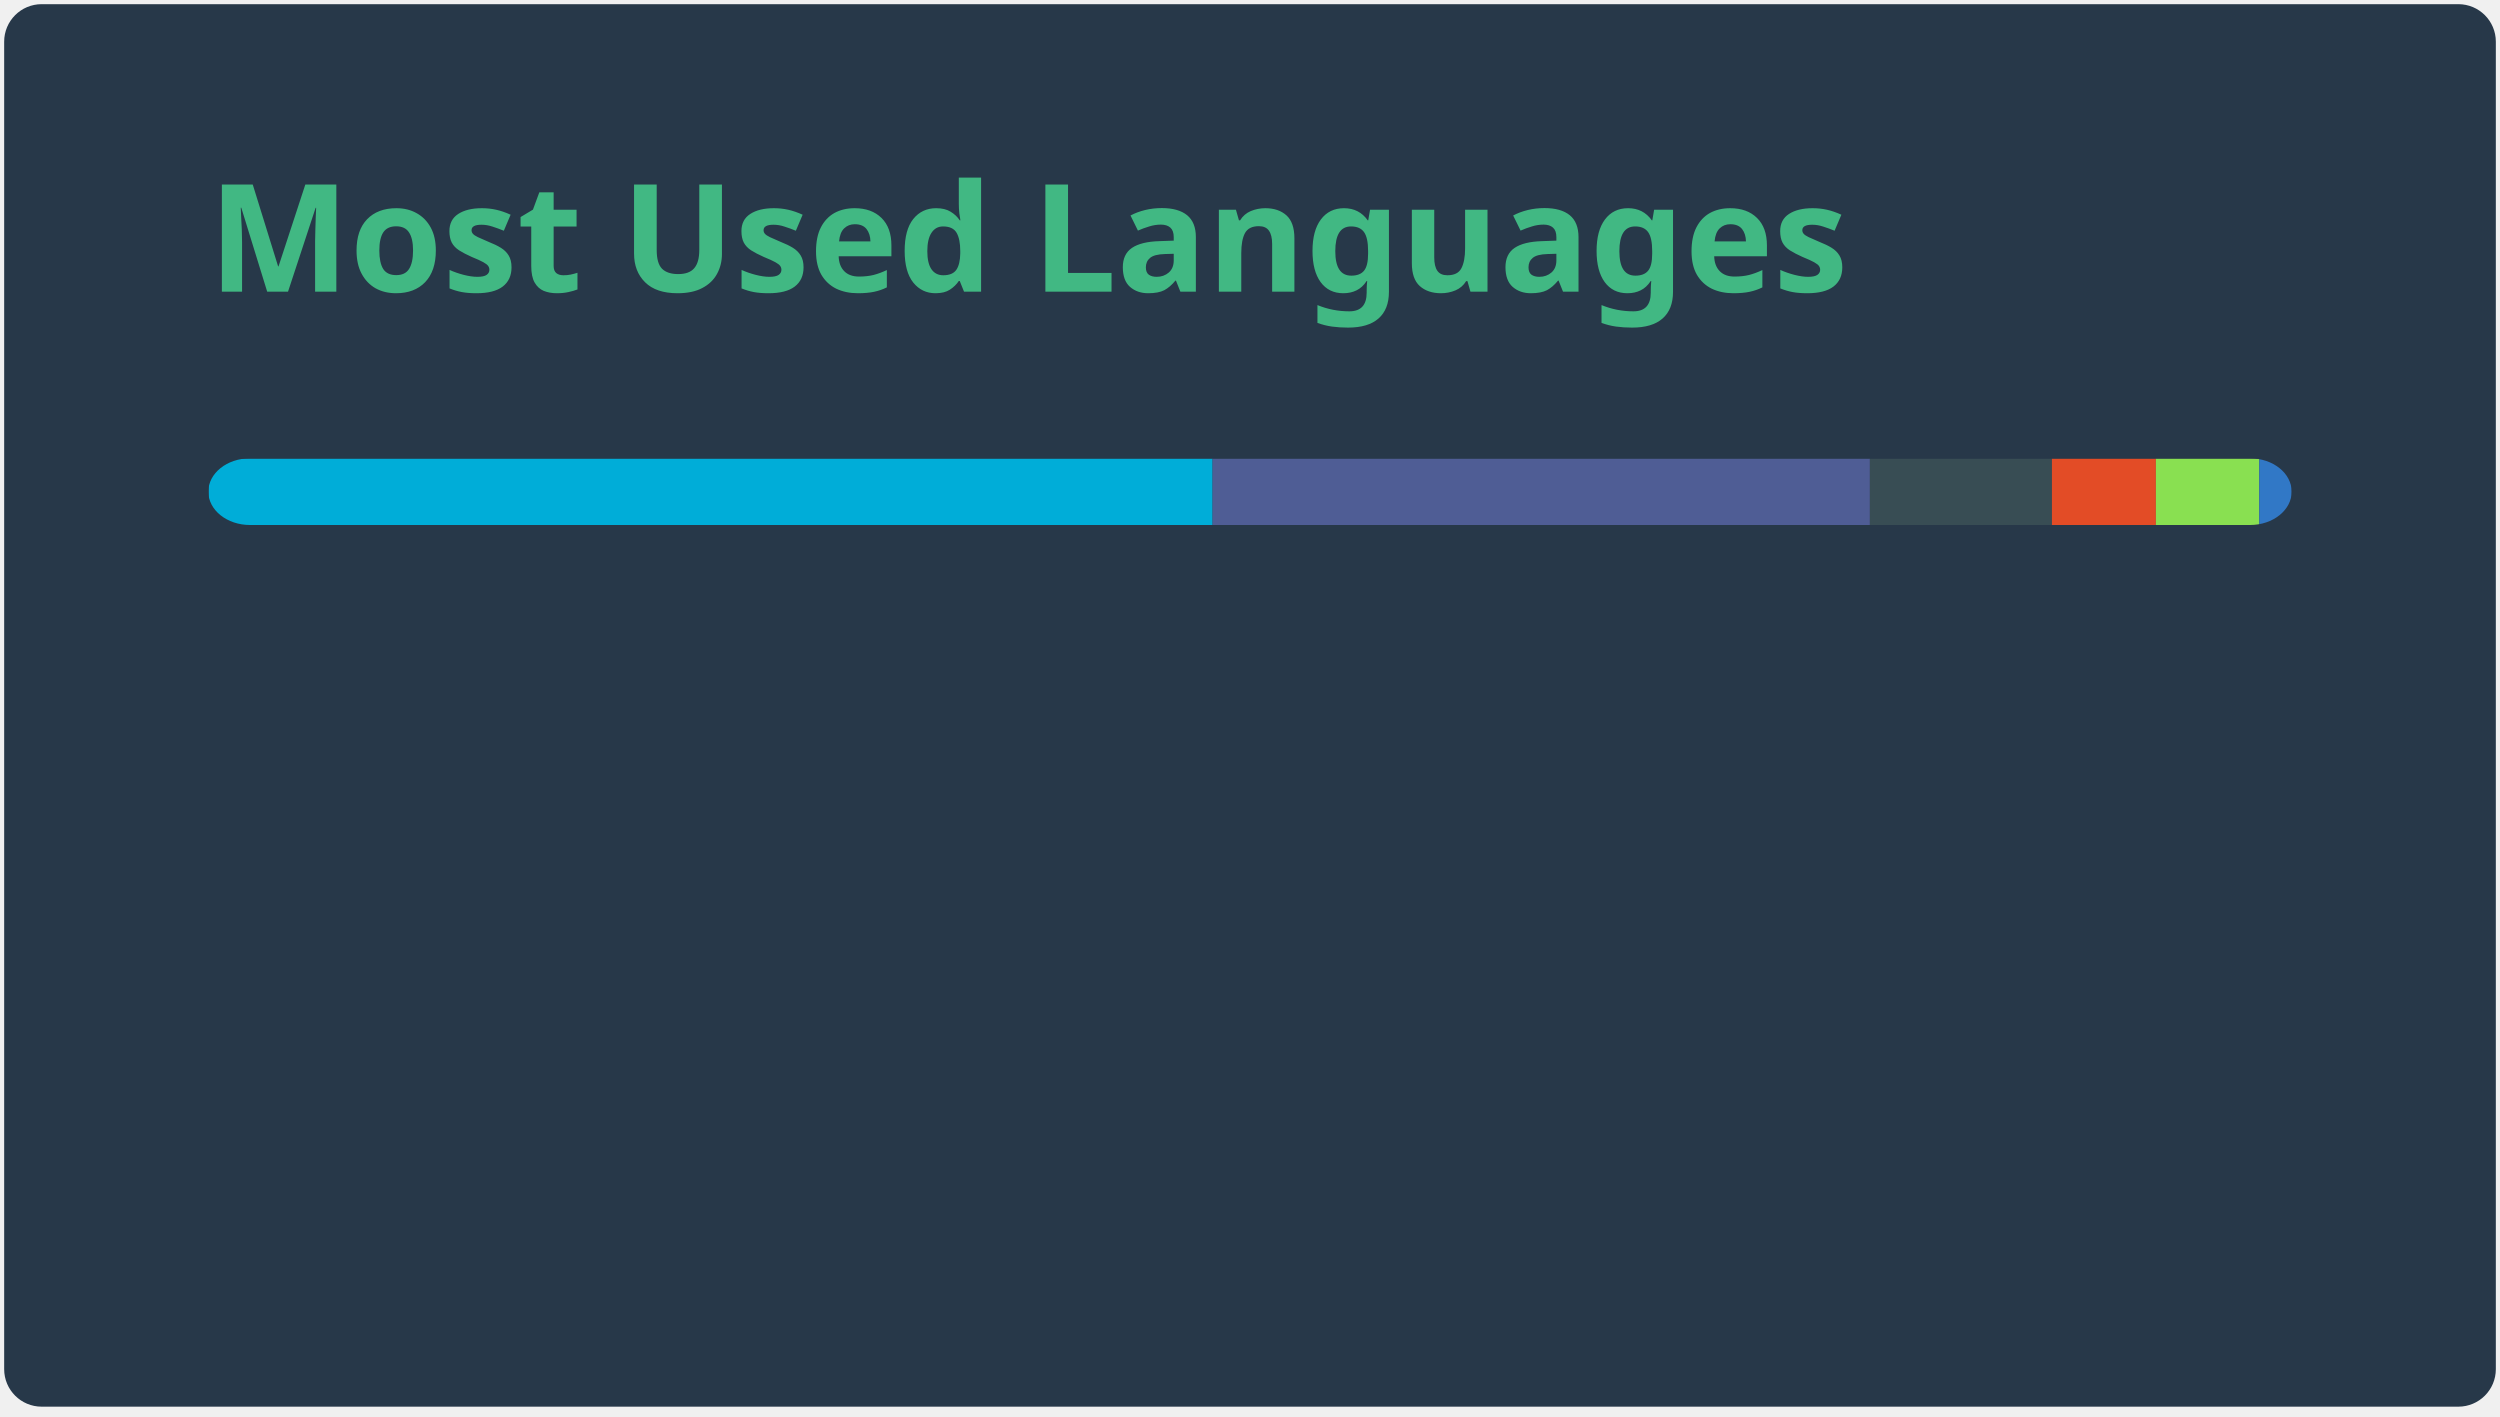
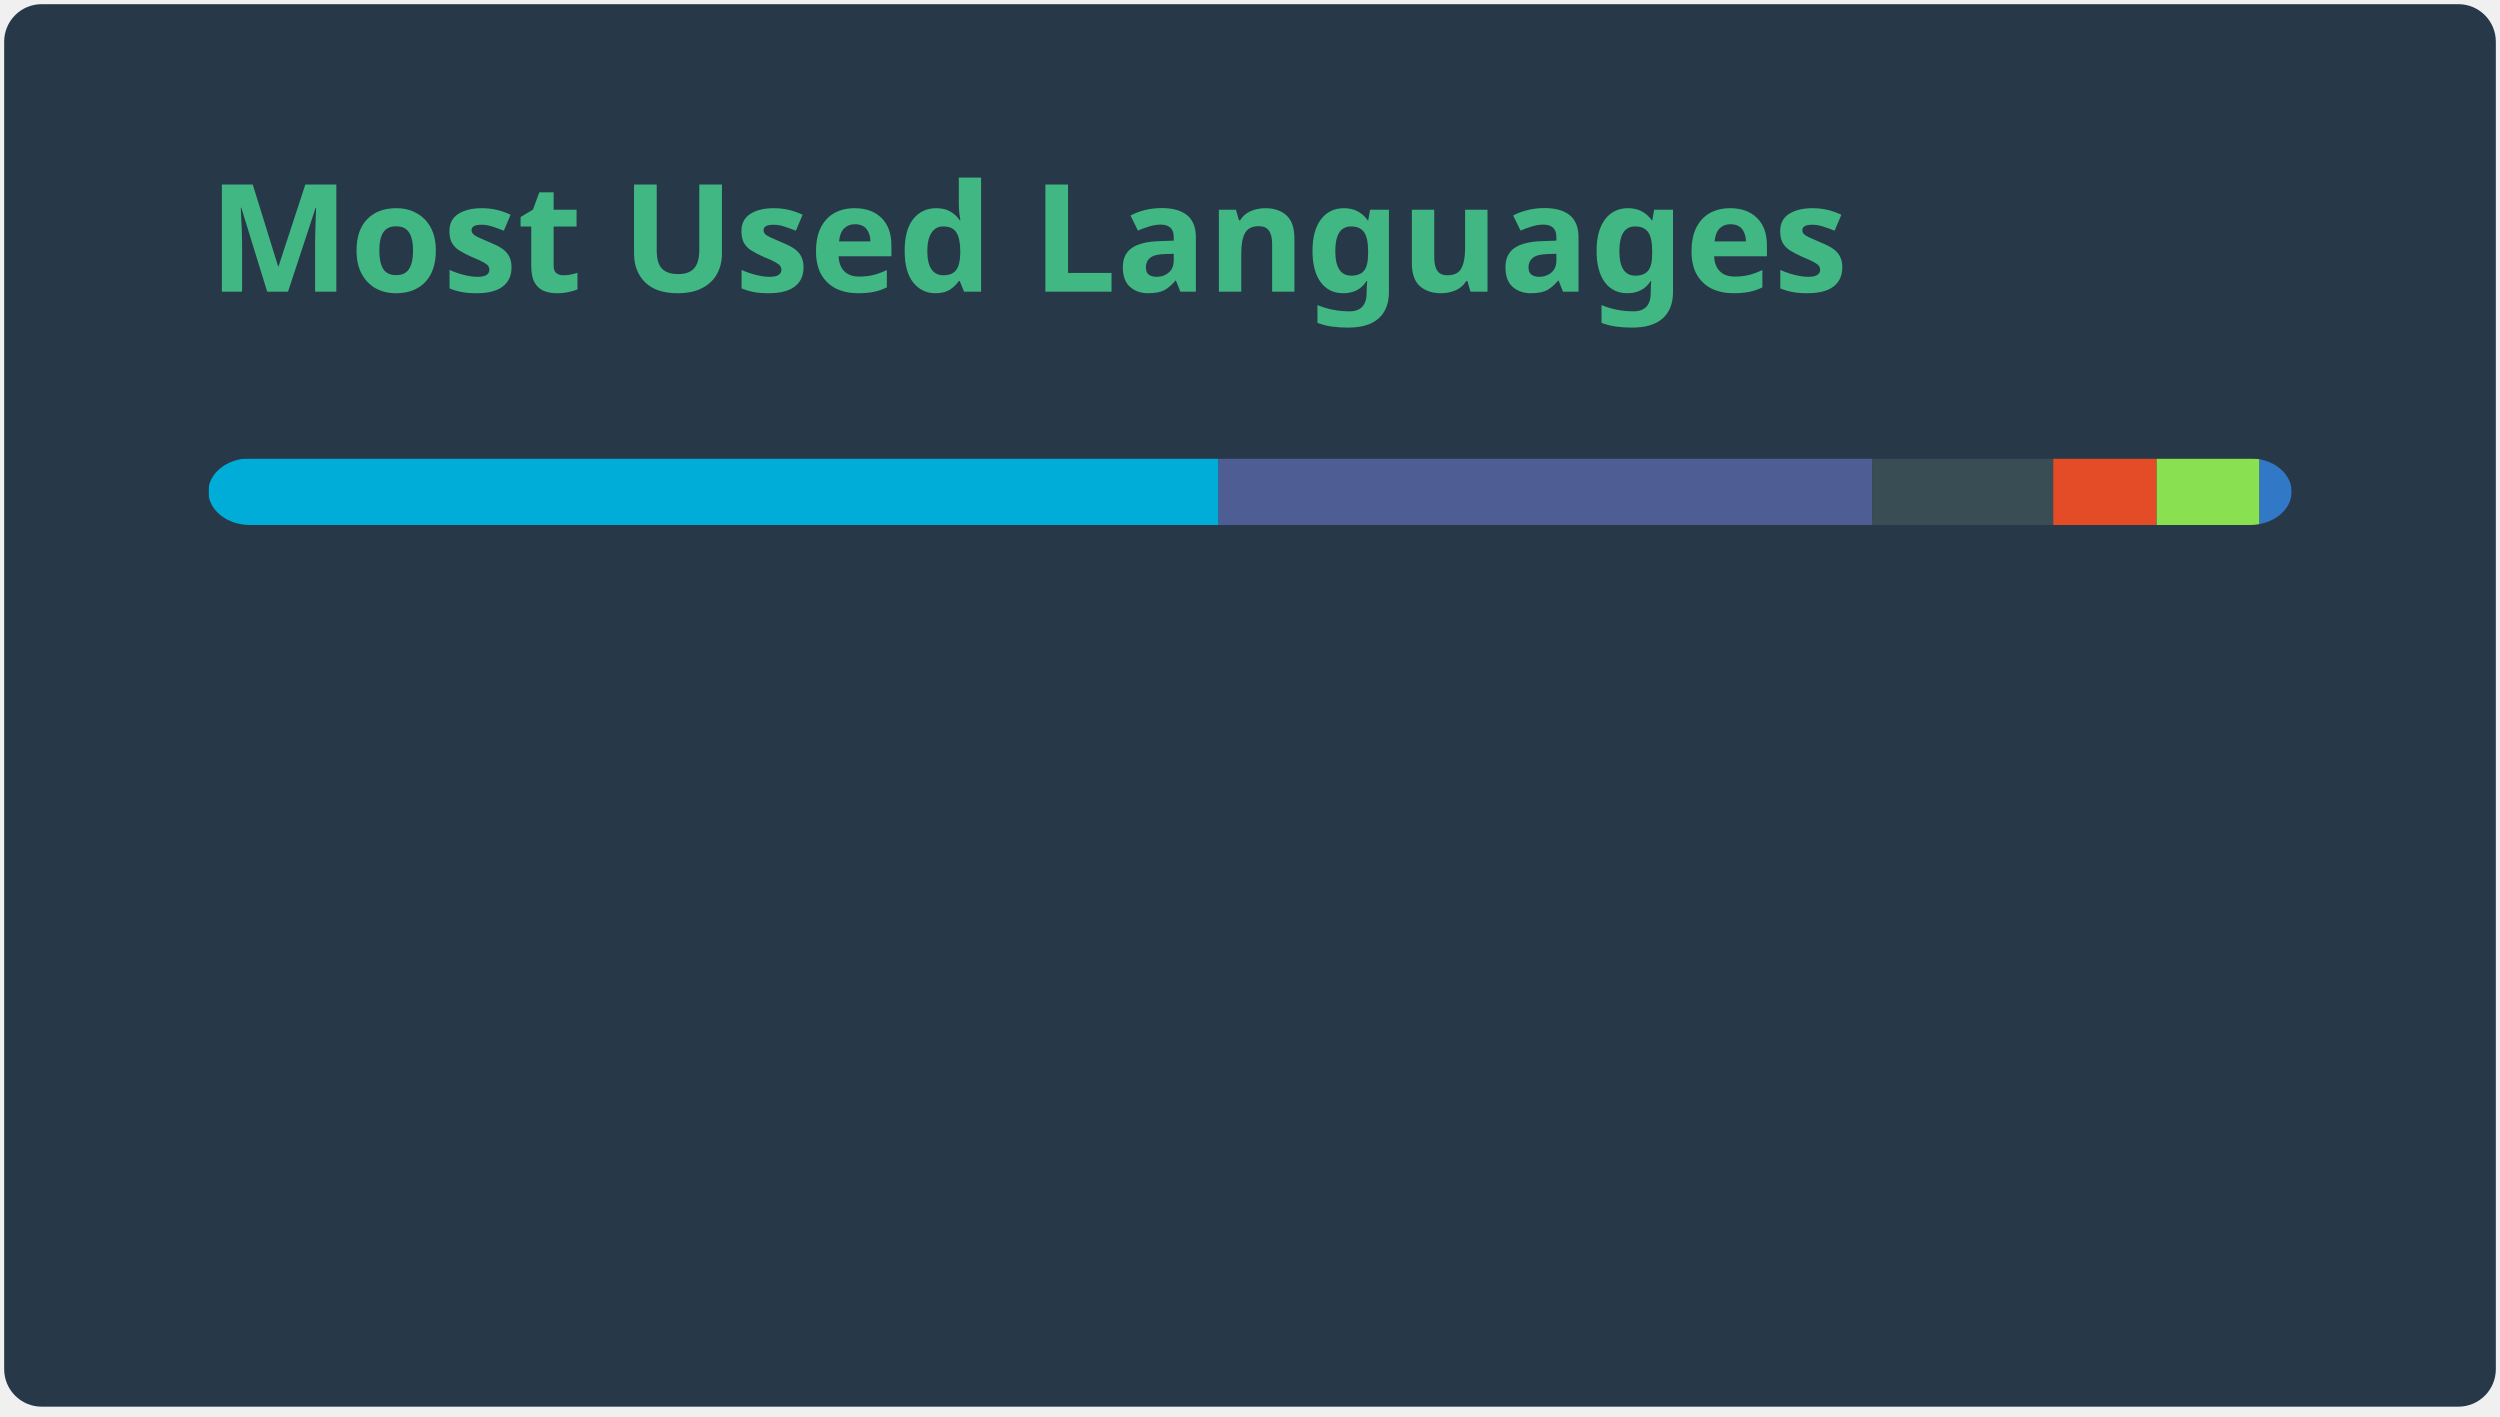
<svg xmlns="http://www.w3.org/2000/svg" width="300" height="170" viewBox="0 0 300 170" fill="none" role="img" aria-labelledby="descId">
  <style>
        .header {
            font: 600 18px 'Segoe UI', Ubuntu, Sans-Serif;
            fill: #41b883;
            animation: fadeInAnimation 0.8s ease-in-out forwards;
        }
        @supports(-moz-appearance: auto) {
             
            .header { font-size: 15.5px; }
        }

        @keyframes slideInAnimation {
            from {
                width: 0;
            }
            to {
                width: calc(100%-100px);
            }
        }
        @keyframes growWidthAnimation {
            from {
                width: 0;
            }
            to {
                width: 100%;
            }
        }
        .stat {
            font: 600 14px 'Segoe UI', Ubuntu, "Helvetica Neue", Sans-Serif; fill: #fffefe;
        }
        @supports(-moz-appearance: auto) {
             
            .stat { font-size:12px; }
        }
        .bold { font-weight: 700 }
        .lang-name {
            font: 400 11px "Segoe UI", Ubuntu, Sans-Serif;
            fill: #fffefe;
        }
        .stagger {
            opacity: 0;
            animation: fadeInAnimation 0.3s ease-in-out forwards;
        }
        #rect-mask rect{
            animation: slideInAnimation 1s ease-in-out forwards;
        }
        .lang-progress{
            animation: growWidthAnimation 0.6s ease-in-out forwards;
        }



         
        @keyframes scaleInAnimation {
            from {
                transform: translate(-5px, 5px) scale(0);
            }
            to {
                transform: translate(-5px, 5px) scale(1);
            }
        }
        @keyframes fadeInAnimation {
            from {
                opacity: 0;
            }
            to {
                opacity: 1;
            }
        }
    </style>
  <rect x="0.5" y="0.5" rx="4.5" height="99%" stroke="#e4e2e2" width="299" fill="#273849" stroke-opacity="0" />
  <g transform="translate(25, 35)">
    <g transform="translate(0, 0)">
      <text x="0" y="0" class="header">Most Used Languages</text>
    </g>
  </g>
  <g transform="translate(0, 55)">
    <svg x="25">
      <mask id="rect-mask">
        <rect x="0" y="0" width="250" height="8" fill="white" rx="5" />
      </mask>
-       <rect mask="url(#rect-mask)" x="0" y="0" width="120.511" height="8" fill="#00ADD8" />
-       <rect mask="url(#rect-mask)" x="120.511" y="0" width="78.876" height="8" fill="#4F5D95" />
-       <rect mask="url(#rect-mask)" x="199.387" y="0" width="21.842" height="8" fill="#384d54" />
-       <rect mask="url(#rect-mask)" x="221.229" y="0" width="12.479" height="8" fill="#e34c26" />
-       <rect mask="url(#rect-mask)" x="233.708" y="0" width="12.411" height="8" fill="#89e051" />
-       <rect mask="url(#rect-mask)" x="246.119" y="0" width="3.881" height="8" fill="#3178c6" />
+       <rect mask="url(#rect-mask)" x="0" y="0" width="121.223" height="8" fill="#00ADD8" />
+       <rect mask="url(#rect-mask)" x="121.223" y="0" width="78.442" height="8" fill="#4F5D95" />
+       <rect mask="url(#rect-mask)" x="199.665" y="0" width="21.722" height="8" fill="#384d54" />
+       <rect mask="url(#rect-mask)" x="221.387" y="0" width="12.41" height="8" fill="#e34c26" />
+       <rect mask="url(#rect-mask)" x="233.797" y="0" width="12.343" height="8" fill="#89e051" />
+       <rect mask="url(#rect-mask)" x="246.14" y="0" width="3.86" height="8" fill="#3178c6" />
      <g transform="translate(0, 25)">
        <g transform="translate(0, 0)">
          <g transform="translate(0, 0)">
            <g class="stagger" style="animation-delay: 450ms">
              <circle cx="5" cy="6" r="5" fill="#00ADD8" />
              <text x="15" y="10" class="lang-name">
-                                     Go 48.20%
+                                     Go 48.49%
                                </text>
            </g>
          </g>
          <g transform="translate(0, 25)">
            <g class="stagger" style="animation-delay: 600ms">
              <circle cx="5" cy="6" r="5" fill="#4F5D95" />
              <text x="15" y="10" class="lang-name">
-                                     PHP 31.55%
+                                     PHP 31.38%
                                </text>
            </g>
          </g>
          <g transform="translate(0, 50)">
            <g class="stagger" style="animation-delay: 750ms">
              <circle cx="5" cy="6" r="5" fill="#384d54" />
              <text x="15" y="10" class="lang-name">
-                                     Dockerfile 8.74%
+                                     Dockerfile 8.69%
                                </text>
            </g>
          </g>
        </g>
        <g transform="translate(150, 0)">
          <g transform="translate(0, 0)">
            <g class="stagger" style="animation-delay: 450ms">
              <circle cx="5" cy="6" r="5" fill="#e34c26" />
              <text x="15" y="10" class="lang-name">
-                                     HTML 4.99%
+                                     HTML 4.96%
                                </text>
            </g>
          </g>
          <g transform="translate(0, 25)">
            <g class="stagger" style="animation-delay: 600ms">
              <circle cx="5" cy="6" r="5" fill="#89e051" />
              <text x="15" y="10" class="lang-name">
-                                     Shell 4.96%
+                                     Shell 4.94%
                                </text>
            </g>
          </g>
          <g transform="translate(0, 50)">
            <g class="stagger" style="animation-delay: 750ms">
              <circle cx="5" cy="6" r="5" fill="#3178c6" />
              <text x="15" y="10" class="lang-name">
-                                     TypeScript 1.55%
+                                     TypeScript 1.54%
                                </text>
            </g>
          </g>
        </g>
      </g>
    </svg>
  </g>
</svg>
